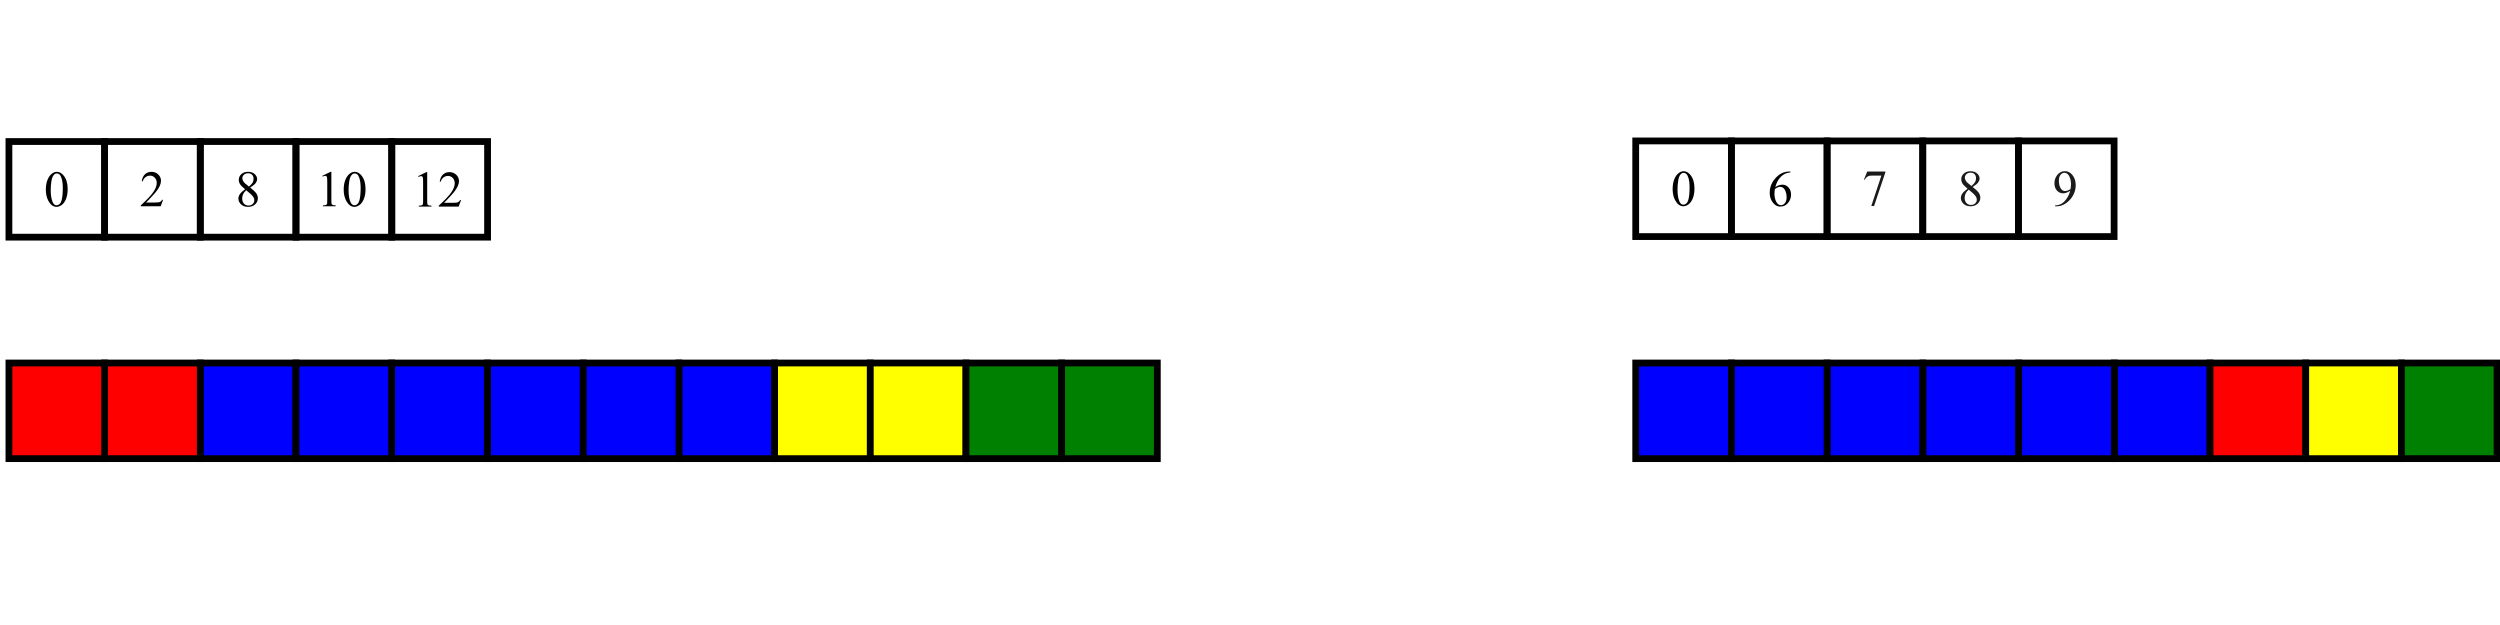
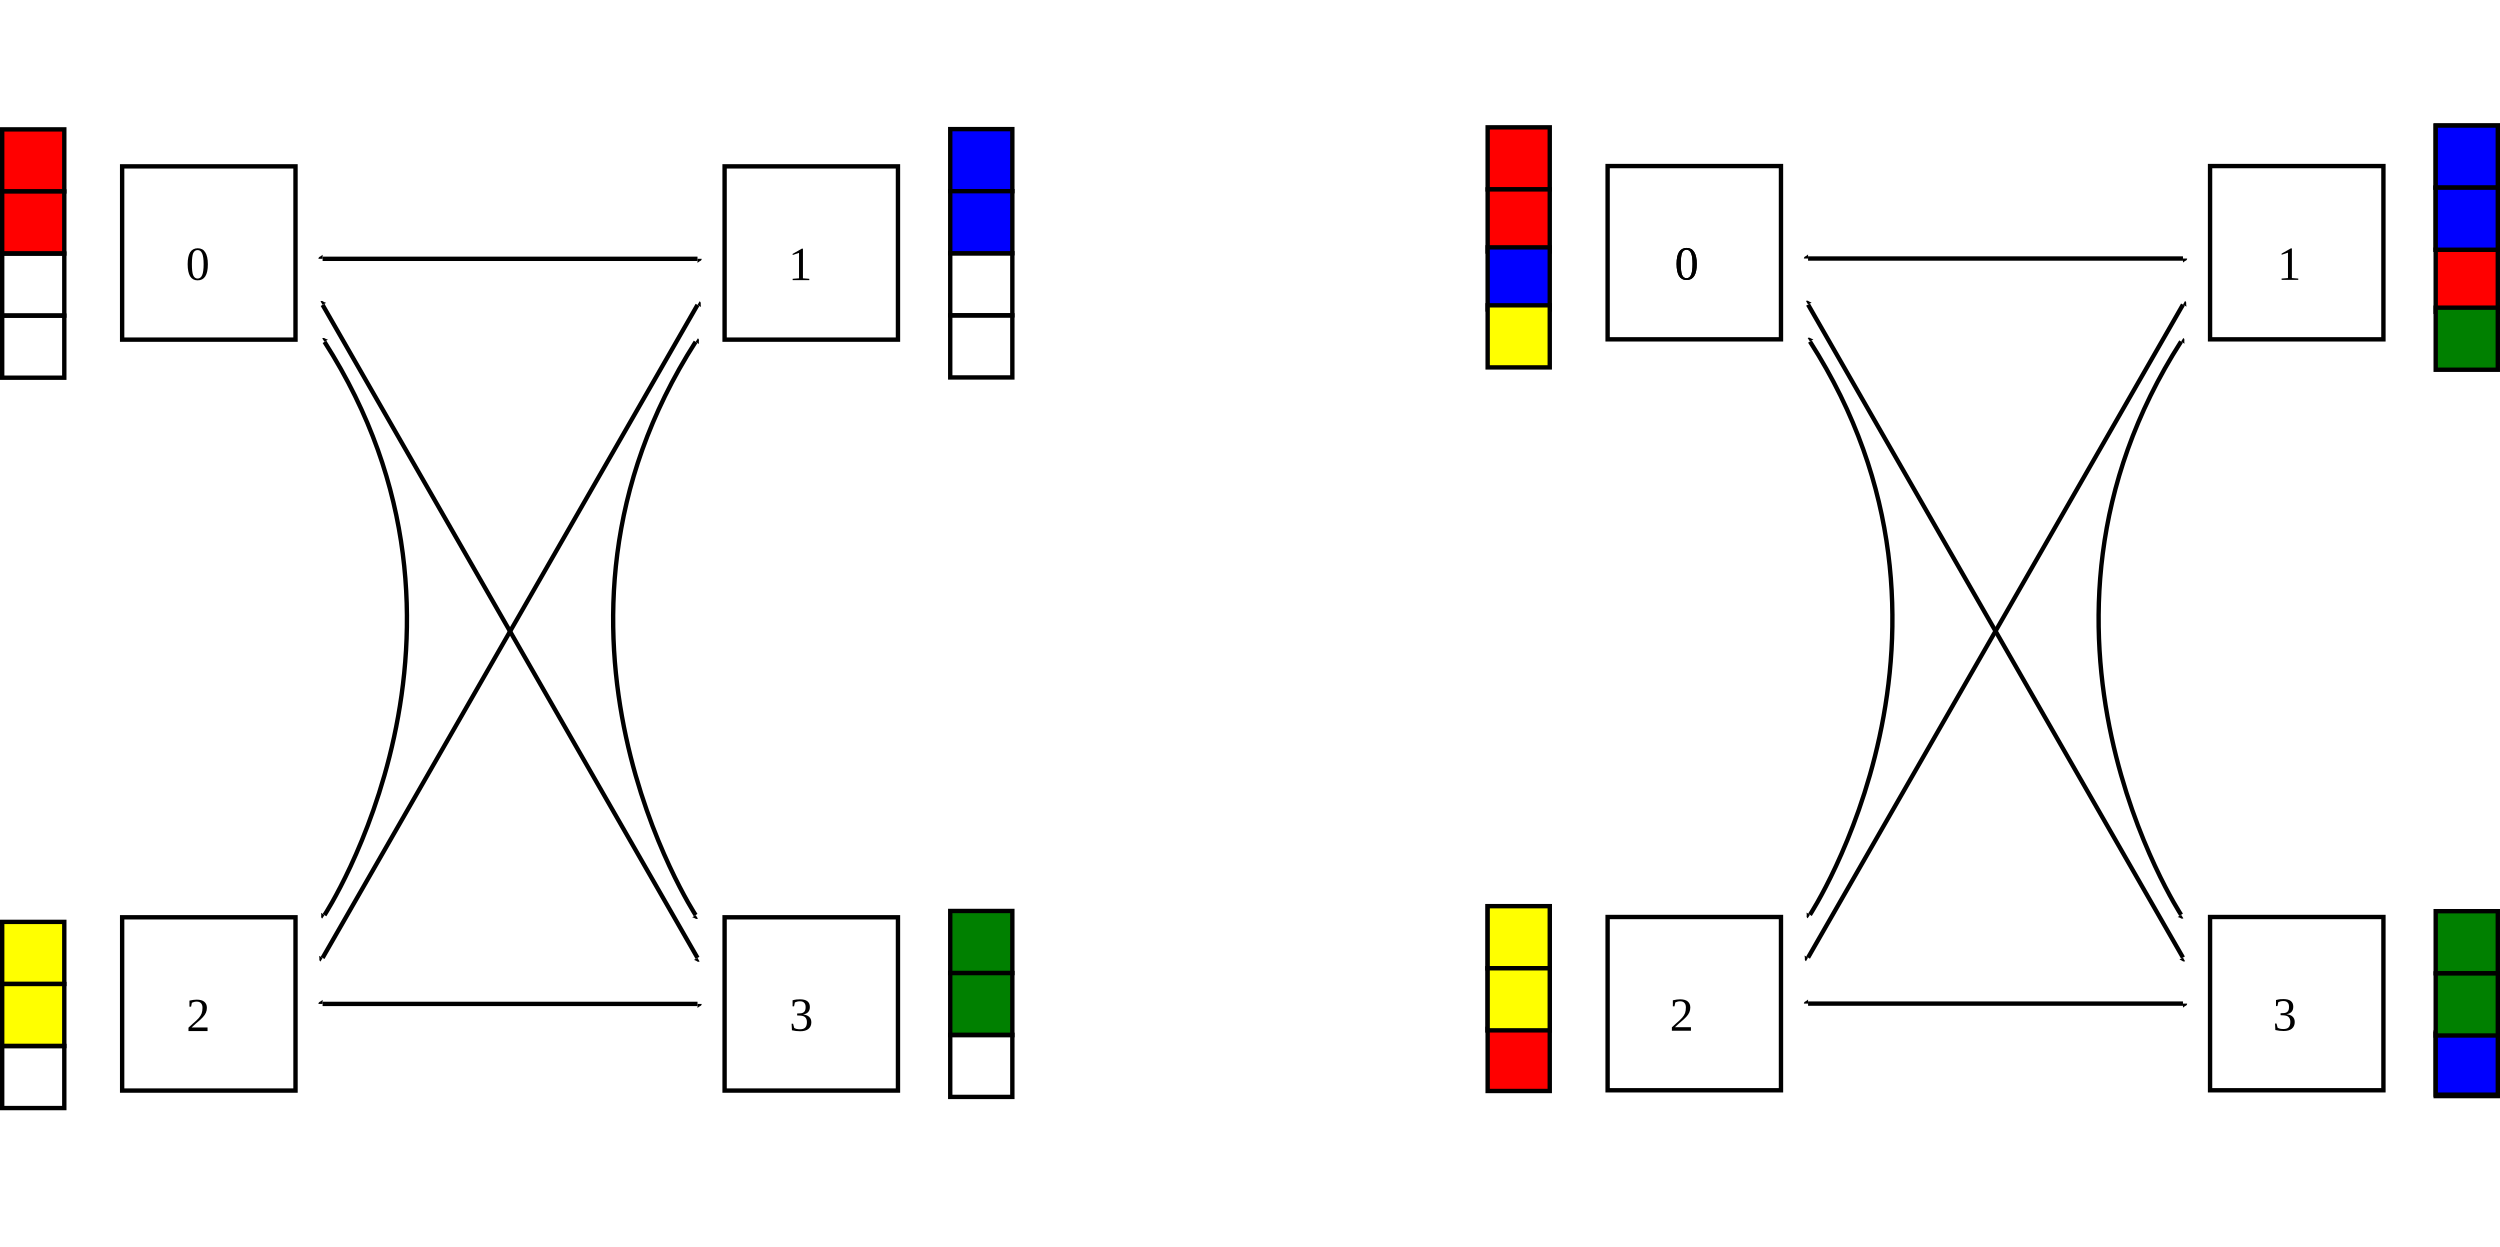
- <svg xmlns="http://www.w3.org/2000/svg" width="240mm" height="60mm" viewBox="0 0 240 60" version="1.1" id="svg8">
+ <svg xmlns="http://www.w3.org/2000/svg" width="239.786mm" height="119.539mm" viewBox="0 0 239.786 119.539" version="1.1" id="svg8">
  <defs id="defs2">
    <marker id="marker-arrow-1.5924" orient="auto-start-reverse" refY="0" refX="0" markerHeight="3" markerWidth="2">
      <g transform="scale(1.073399)" id="g1">
        <path d="M -1.554,2.072 C -1.425,1.295 0,0.13 0.389,0 0,-0.13 -1.425,-1.295 -1.554,-2.072" style="fill:none;stroke:#000000;stroke-linecap:round;stroke-linejoin:round;stroke-miterlimit:10;stroke-dasharray:none;stroke-opacity:1" id="path1" />

+ 
+ 
+ 
0" /&gt;
   </g>
    </marker>
    <marker id="marker-arrow-1.5924-3" orient="auto-start-reverse" refY="0" refX="0" markerHeight="3" markerWidth="2">
      <g transform="scale(1.073399)" id="g1-8">
        <path d="M -1.554,2.072 C -1.425,1.295 0,0.13 0.389,0 0,-0.13 -1.425,-1.295 -1.554,-2.072" style="fill:none;stroke:#000000;stroke-linecap:round;stroke-linejoin:round;stroke-miterlimit:10;stroke-dasharray:none;stroke-opacity:1" id="path1-0" />

+ 
+ 
+ 
0" /&gt;
   </g>
    </marker>
    <marker id="marker-arrow-1.5924-4" orient="auto-start-reverse" refY="0" refX="0" markerHeight="3" markerWidth="2">
      <g transform="scale(1.073399)" id="g1-1">
        <path d="M -1.554,2.072 C -1.425,1.295 0,0.13 0.389,0 0,-0.13 -1.425,-1.295 -1.554,-2.072" style="fill:none;stroke:#000000;stroke-linecap:round;stroke-linejoin:round;stroke-miterlimit:10;stroke-dasharray:none;stroke-opacity:1" id="path1-8" />

+ 
+ 
+ 
0" /&gt;
   </g>
    </marker>
    <marker id="marker-arrow-1.5924-2" orient="auto-start-reverse" refY="0" refX="0" markerHeight="3" markerWidth="2">
      <g transform="scale(1.073399)" id="g1-2">
        <path d="M -1.554,2.072 C -1.425,1.295 0,0.13 0.389,0 0,-0.13 -1.425,-1.295 -1.554,-2.072" style="fill:none;stroke:#000000;stroke-linecap:round;stroke-linejoin:round;stroke-miterlimit:10;stroke-dasharray:none;stroke-opacity:1" id="path1-7" />

+ 
+ 
+ 
0" /&gt;
   </g>
    </marker>
    <marker id="marker-arrow-1.5924-31" orient="auto-start-reverse" refY="0" refX="0" markerHeight="3" markerWidth="2">
      <g transform="scale(1.073399)" id="g1-0">
        <path d="M -1.554,2.072 C -1.425,1.295 0,0.13 0.389,0 0,-0.13 -1.425,-1.295 -1.554,-2.072" style="fill:none;stroke:#000000;stroke-linecap:round;stroke-linejoin:round;stroke-miterlimit:10;stroke-dasharray:none;stroke-opacity:1" id="path1-2" />

+ 
+ 
+ 
0" /&gt;
   </g>
    </marker>
    <marker id="marker-arrow-1.5924-8" orient="auto-start-reverse" refY="0" refX="0" markerHeight="3" markerWidth="2">
      <g transform="scale(1.073399)" id="g1-04">
        <path d="M -1.554,2.072 C -1.425,1.295 0,0.13 0.389,0 0,-0.13 -1.425,-1.295 -1.554,-2.072" style="fill:none;stroke:#000000;stroke-linecap:round;stroke-linejoin:round;stroke-miterlimit:10;stroke-dasharray:none;stroke-opacity:1" id="path1-05" />

+ 
+ 
+ 
0" /&gt;
   </g>
    </marker>
    <marker id="marker-arrow-1.5924-6" orient="auto-start-reverse" refY="0" refX="0" markerHeight="3" markerWidth="2">
      <g transform="scale(1.073399)" id="g1-5">
        <path d="M -1.554,2.072 C -1.425,1.295 0,0.13 0.389,0 0,-0.13 -1.425,-1.295 -1.554,-2.072" style="fill:none;stroke:#000000;stroke-linecap:round;stroke-linejoin:round;stroke-miterlimit:10;stroke-dasharray:none;stroke-opacity:1" id="path1-73" />

+ 
+ 
+ 
0" /&gt;
   </g>
    </marker>
    <marker id="marker-arrow-1.5924-60" orient="auto-start-reverse" refY="0" refX="0" markerHeight="3" markerWidth="2">
      <g transform="scale(1.073399)" id="g1-4">
        <path d="M -1.554,2.072 C -1.425,1.295 0,0.13 0.389,0 0,-0.13 -1.425,-1.295 -1.554,-2.072" style="fill:none;stroke:#000000;stroke-linecap:round;stroke-linejoin:round;stroke-miterlimit:10;stroke-dasharray:none;stroke-opacity:1" id="path1-23" />

+ 
+ 
+ 
0" /&gt;
   </g>
    </marker>
    <marker id="marker-arrow-1.5924-7" orient="auto-start-reverse" refY="0" refX="0" markerHeight="3" markerWidth="2">
      <g transform="scale(1.073399)" id="g1-00">
        <path d="M -1.554,2.072 C -1.425,1.295 0,0.13 0.389,0 0,-0.13 -1.425,-1.295 -1.554,-2.072" style="fill:none;stroke:#000000;stroke-linecap:round;stroke-linejoin:round;stroke-miterlimit:10;stroke-dasharray:none;stroke-opacity:1" id="path1-1" />

+ 
+ 
+ 
0" /&gt;
   </g>
    </marker>
    <marker id="marker-arrow-1.5924-0" orient="auto-start-reverse" refY="0" refX="0" markerHeight="3" markerWidth="2">
      <g transform="scale(1.073399)" id="g1-16">
        <path d="M -1.554,2.072 C -1.425,1.295 0,0.13 0.389,0 0,-0.13 -1.425,-1.295 -1.554,-2.072" style="fill:none;stroke:#000000;stroke-linecap:round;stroke-linejoin:round;stroke-miterlimit:10;stroke-dasharray:none;stroke-opacity:1" id="path1-4" />

+ 
+ 
+ 
0" /&gt;
   </g>
    </marker>
    <marker id="marker-arrow-1.5924-87" orient="auto-start-reverse" refY="0" refX="0" markerHeight="3" markerWidth="2">
      <g transform="scale(1.073399)" id="g1-80">
        <path d="M -1.554,2.072 C -1.425,1.295 0,0.13 0.389,0 0,-0.13 -1.425,-1.295 -1.554,-2.072" style="fill:none;stroke:#000000;stroke-linecap:round;stroke-linejoin:round;stroke-miterlimit:10;stroke-dasharray:none;stroke-opacity:1" id="path1-45" />

+ 
+ 
+ 
0" /&gt;
   </g>
    </marker>
    <marker id="marker-arrow-1.5924-08" orient="auto-start-reverse" refY="0" refX="0" markerHeight="3" markerWidth="2">
      <g transform="scale(1.073399)" id="g1-3">
        <path d="M -1.554,2.072 C -1.425,1.295 0,0.13 0.389,0 0,-0.13 -1.425,-1.295 -1.554,-2.072" style="fill:none;stroke:#000000;stroke-linecap:round;stroke-linejoin:round;stroke-miterlimit:10;stroke-dasharray:none;stroke-opacity:1" id="path1-70" />

+ 
+ 
+ 
0" /&gt;
   </g>
    </marker>
    <marker id="marker-arrow-1.5924-77" orient="auto-start-reverse" refY="0" refX="0" markerHeight="3" markerWidth="2">
      <g transform="scale(1.073399)" id="g1-51">
        <path d="M -1.554,2.072 C -1.425,1.295 0,0.13 0.389,0 0,-0.13 -1.425,-1.295 -1.554,-2.072" style="fill:none;stroke:#000000;stroke-linecap:round;stroke-linejoin:round;stroke-miterlimit:10;stroke-dasharray:none;stroke-opacity:1" id="path1-26" />

+ 
+ 
+ 
0" /&gt;
   </g>
    </marker>
    <marker id="marker2" orient="auto-start-reverse" refY="0" refX="0" markerHeight="3" markerWidth="2">
      <g transform="scale(1.073399)" id="g2">
        <path d="M -1.554,2.072 C -1.425,1.295 0,0.13 0.389,0 0,-0.13 -1.425,-1.295 -1.554,-2.072" style="fill:none;stroke:#000000;stroke-linecap:round;stroke-linejoin:round;stroke-miterlimit:10;stroke-dasharray:none;stroke-opacity:1" id="path2" />

+ 
+ 
+ 
0" /&gt;
   </g>
    </marker>
    <marker id="marker3" orient="auto-start-reverse" refY="0" refX="0" markerHeight="3" markerWidth="2">
      <g transform="scale(1.073399)" id="g3">
        <path d="M -1.554,2.072 C -1.425,1.295 0,0.13 0.389,0 0,-0.13 -1.425,-1.295 -1.554,-2.072" style="fill:none;stroke:#000000;stroke-linecap:round;stroke-linejoin:round;stroke-miterlimit:10;stroke-dasharray:none;stroke-opacity:1" id="path3-6" />

+ 
+ 
+ 
0" /&gt;
   </g>
    </marker>
    <marker id="marker-arrow-1.5924-24" orient="auto-start-reverse" refY="0" refX="0" markerHeight="3" markerWidth="2">
      <g transform="scale(1.073399)" id="g1-83">
        <path d="M -1.554,2.072 C -1.425,1.295 0,0.13 0.389,0 0,-0.13 -1.425,-1.295 -1.554,-2.072" style="fill:none;stroke:#000000;stroke-linecap:round;stroke-linejoin:round;stroke-miterlimit:10;stroke-dasharray:none;stroke-opacity:1" id="path1-5" />

+ 
+ 
+ 
0" /&gt;
   </g>
    </marker>
    <marker id="marker-arrow-1.5924-5" orient="auto-start-reverse" refY="0" refX="0" markerHeight="3" markerWidth="2">
      <g transform="scale(1.073399)" id="g1-11">
        <path d="M -1.554,2.072 C -1.425,1.295 0,0.13 0.389,0 0,-0.13 -1.425,-1.295 -1.554,-2.072" style="fill:none;stroke:#000000;stroke-linecap:round;stroke-linejoin:round;stroke-miterlimit:10;stroke-dasharray:none;stroke-opacity:1" id="path1-6" />

+ 
+ 
+ 
+ 0" /&gt;
+    </g>
+     </marker>
+     <marker id="marker-arrow-1.5924-7-9" markerWidth="2" orient="auto-start-reverse">
+       <g transform="scale(1.0734)" id="g924-1">
+         <path d="M -1.554,2.072 C -1.425,1.295 0,0.13 0.389,0 0,-0.13 -1.425,-1.295 -1.554,-2.072" fill="none" stroke="#000000" stroke-linecap="round" stroke-linejoin="round" stroke-miterlimit="10" id="path922-3" />
+ 
+ 
+ 
+ 
+ 0" /&gt;
+    </g>
+     </marker>
+     <marker id="marker1" markerWidth="2" orient="auto-start-reverse">
+       <g transform="scale(1.0734)" id="g1-02">
+         <path d="M -1.554,2.072 C -1.425,1.295 0,0.13 0.389,0 0,-0.13 -1.425,-1.295 -1.554,-2.072" fill="none" stroke="#000000" stroke-linecap="round" stroke-linejoin="round" stroke-miterlimit="10" id="path1-3" />
+ 
+ 
+ 
+ 
+ 0" /&gt;
+    </g>
+     </marker>
+     <marker id="marker2-9" markerWidth="2" orient="auto-start-reverse">
+       <g transform="scale(1.0734)" id="g2-9">
+         <path d="M -1.554,2.072 C -1.425,1.295 0,0.13 0.389,0 0,-0.13 -1.425,-1.295 -1.554,-2.072" fill="none" stroke="#000000" stroke-linecap="round" stroke-linejoin="round" stroke-miterlimit="10" id="path2-7" />
+ 
+ 
+ 
+ 
+ 0" /&gt;
+    </g>
+     </marker>
+     <marker id="marker3-0" markerWidth="2" orient="auto-start-reverse">
+       <g transform="scale(1.0734)" id="g3-3">
+         <path d="M -1.554,2.072 C -1.425,1.295 0,0.13 0.389,0 0,-0.13 -1.425,-1.295 -1.554,-2.072" fill="none" stroke="#000000" stroke-linecap="round" stroke-linejoin="round" stroke-miterlimit="10" id="path3" />
+ 
+ 
+ 
+ 
+ 0" /&gt;
+    </g>
+     </marker>
+     <marker id="marker4" markerWidth="2" orient="auto-start-reverse">
+       <g transform="scale(1.0734)" id="g4">
+         <path d="M -1.554,2.072 C -1.425,1.295 0,0.13 0.389,0 0,-0.13 -1.425,-1.295 -1.554,-2.072" fill="none" stroke="#000000" stroke-linecap="round" stroke-linejoin="round" stroke-miterlimit="10" id="path4" />
+ 
+ 
+ 
+ 
+ 0" /&gt;
+    </g>
+     </marker>
+     <marker id="marker5" markerWidth="2" orient="auto-start-reverse">
+       <g transform="scale(1.0734)" id="g5">
+         <path d="M -1.554,2.072 C -1.425,1.295 0,0.13 0.389,0 0,-0.13 -1.425,-1.295 -1.554,-2.072" fill="none" stroke="#000000" stroke-linecap="round" stroke-linejoin="round" stroke-miterlimit="10" id="path5" />
+ 
+ 
+ 
+ 
+ 0" /&gt;
+    </g>
+     </marker>
+     <marker id="marker6" markerWidth="2" orient="auto-start-reverse">
+       <g transform="scale(1.0734)" id="g6">
+         <path d="M -1.554,2.072 C -1.425,1.295 0,0.13 0.389,0 0,-0.13 -1.425,-1.295 -1.554,-2.072" fill="none" stroke="#000000" stroke-linecap="round" stroke-linejoin="round" stroke-miterlimit="10" id="path6" />
+ 
+ 
+ 
+ 
+ 0" /&gt;
+    </g>
+     </marker>
+     <marker id="marker7" markerWidth="2" orient="auto-start-reverse">
+       <g transform="scale(1.0734)" id="g7">
+         <path d="M -1.554,2.072 C -1.425,1.295 0,0.13 0.389,0 0,-0.13 -1.425,-1.295 -1.554,-2.072" fill="none" stroke="#000000" stroke-linecap="round" stroke-linejoin="round" stroke-miterlimit="10" id="path7" />
+ 
+ 
+ 
+ 
+ 0" /&gt;
+    </g>
+     </marker>
+     <marker id="marker8" markerWidth="2" orient="auto-start-reverse">
+       <g transform="scale(1.0734)" id="g8">
+         <path d="M -1.554,2.072 C -1.425,1.295 0,0.13 0.389,0 0,-0.13 -1.425,-1.295 -1.554,-2.072" fill="none" stroke="#000000" stroke-linecap="round" stroke-linejoin="round" stroke-miterlimit="10" id="path8" />
+ 
+ 
+ 
+ 
+ 0" /&gt;
+    </g>
+     </marker>
+     <marker id="marker9" markerWidth="2" orient="auto-start-reverse">
+       <g transform="scale(1.0734)" id="g9">
+         <path d="M -1.554,2.072 C -1.425,1.295 0,0.13 0.389,0 0,-0.13 -1.425,-1.295 -1.554,-2.072" fill="none" stroke="#000000" stroke-linecap="round" stroke-linejoin="round" stroke-miterlimit="10" id="path9" />
+ 
+ 
+ 
+ 
+ 0" /&gt;
+    </g>
+     </marker>
+     <marker id="marker10" markerWidth="2" orient="auto-start-reverse">
+       <g transform="scale(1.0734)" id="g10">
+         <path d="M -1.554,2.072 C -1.425,1.295 0,0.13 0.389,0 0,-0.13 -1.425,-1.295 -1.554,-2.072" fill="none" stroke="#000000" stroke-linecap="round" stroke-linejoin="round" stroke-miterlimit="10" id="path10" />
+ 
+ 
+ 
+ 
+ 0" /&gt;
+    </g>
+     </marker>
+     <marker id="marker11" markerWidth="2" orient="auto-start-reverse">
+       <g transform="scale(1.0734)" id="g11">
+         <path d="M -1.554,2.072 C -1.425,1.295 0,0.13 0.389,0 0,-0.13 -1.425,-1.295 -1.554,-2.072" fill="none" stroke="#000000" stroke-linecap="round" stroke-linejoin="round" stroke-miterlimit="10" id="path11" />
+ 
+ 
+ 
+ 
+ 0" /&gt;
+    </g>
+     </marker>
+     <marker id="marker-arrow-1.5924-9" markerWidth="2" orient="auto-start-reverse">
+       <g transform="scale(1.0734)" id="g924">
+         <path d="M -1.554,2.072 C -1.425,1.295 0,0.13 0.389,0 0,-0.13 -1.425,-1.295 -1.554,-2.072" fill="none" stroke="#000000" stroke-linecap="round" stroke-linejoin="round" stroke-miterlimit="10" id="path922" />
+ 
+ 
+ 
+ 
+ 0" /&gt;
+    </g>
+     </marker>
+     <marker id="marker12" markerWidth="2" orient="auto-start-reverse">
+       <g transform="scale(1.0734)" id="g12">
+         <path d="M -1.554,2.072 C -1.425,1.295 0,0.13 0.389,0 0,-0.13 -1.425,-1.295 -1.554,-2.072" fill="none" stroke="#000000" stroke-linecap="round" stroke-linejoin="round" stroke-miterlimit="10" id="path12" />
+ 
+ 
+ 
+ 
+ 0" /&gt;
+    </g>
+     </marker>
+     <marker id="marker13" markerWidth="2" orient="auto-start-reverse">
+       <g transform="scale(1.0734)" id="g13">
+         <path d="M -1.554,2.072 C -1.425,1.295 0,0.13 0.389,0 0,-0.13 -1.425,-1.295 -1.554,-2.072" fill="none" stroke="#000000" stroke-linecap="round" stroke-linejoin="round" stroke-miterlimit="10" id="path13" />
+ 
+ 
+ 
+ 
+ 0" /&gt;
+    </g>
+     </marker>
+     <marker id="marker14" markerWidth="2" orient="auto-start-reverse">
+       <g transform="scale(1.0734)" id="g14">
+         <path d="M -1.554,2.072 C -1.425,1.295 0,0.13 0.389,0 0,-0.13 -1.425,-1.295 -1.554,-2.072" fill="none" stroke="#000000" stroke-linecap="round" stroke-linejoin="round" stroke-miterlimit="10" id="path14" />
+ 
+ 
+ 
+ 
+ 0" /&gt;
+    </g>
+     </marker>
+     <marker id="marker15" markerWidth="2" orient="auto-start-reverse">
+       <g transform="scale(1.0734)" id="g15">
+         <path d="M -1.554,2.072 C -1.425,1.295 0,0.13 0.389,0 0,-0.13 -1.425,-1.295 -1.554,-2.072" fill="none" stroke="#000000" stroke-linecap="round" stroke-linejoin="round" stroke-miterlimit="10" id="path15" />
+ 
+ 
+ 
+ 
+ 0" /&gt;
+    </g>
+     </marker>
+     <marker id="marker16" markerWidth="2" orient="auto-start-reverse">
+       <g transform="scale(1.0734)" id="g16">
+         <path d="M -1.554,2.072 C -1.425,1.295 0,0.13 0.389,0 0,-0.13 -1.425,-1.295 -1.554,-2.072" fill="none" stroke="#000000" stroke-linecap="round" stroke-linejoin="round" stroke-miterlimit="10" id="path16" />
+ 
+ 
+ 
+ 
+ 0" /&gt;
+    </g>
+     </marker>
+     <marker id="marker17" markerWidth="2" orient="auto-start-reverse">
+       <g transform="scale(1.0734)" id="g17">
+         <path d="M -1.554,2.072 C -1.425,1.295 0,0.13 0.389,0 0,-0.13 -1.425,-1.295 -1.554,-2.072" fill="none" stroke="#000000" stroke-linecap="round" stroke-linejoin="round" stroke-miterlimit="10" id="path17" />
+ 
+ 
+ 
+ 
+ 0" /&gt;
+    </g>
+     </marker>
+     <marker id="marker18" markerWidth="2" orient="auto-start-reverse">
+       <g transform="scale(1.0734)" id="g18">
+         <path d="M -1.554,2.072 C -1.425,1.295 0,0.13 0.389,0 0,-0.13 -1.425,-1.295 -1.554,-2.072" fill="none" stroke="#000000" stroke-linecap="round" stroke-linejoin="round" stroke-miterlimit="10" id="path18" />
+ 
+ 
+ 
+ 
+ 0" /&gt;
+    </g>
+     </marker>
+     <marker id="marker19" markerWidth="2" orient="auto-start-reverse">
+       <g transform="scale(1.0734)" id="g19">
+         <path d="M -1.554,2.072 C -1.425,1.295 0,0.13 0.389,0 0,-0.13 -1.425,-1.295 -1.554,-2.072" fill="none" stroke="#000000" stroke-linecap="round" stroke-linejoin="round" stroke-miterlimit="10" id="path19" />
+ 
+ 
+ 
+ 
+ 0" /&gt;
+    </g>
+     </marker>
+     <marker id="marker20" markerWidth="2" orient="auto-start-reverse">
+       <g transform="scale(1.0734)" id="g20">
+         <path d="M -1.554,2.072 C -1.425,1.295 0,0.13 0.389,0 0,-0.13 -1.425,-1.295 -1.554,-2.072" fill="none" stroke="#000000" stroke-linecap="round" stroke-linejoin="round" stroke-miterlimit="10" id="path20" />
+ 
+ 
+ 
+ 
+ 0" /&gt;
+    </g>
+     </marker>
+     <marker id="marker21" markerWidth="2" orient="auto-start-reverse">
+       <g transform="scale(1.0734)" id="g21">
+         <path d="M -1.554,2.072 C -1.425,1.295 0,0.13 0.389,0 0,-0.13 -1.425,-1.295 -1.554,-2.072" fill="none" stroke="#000000" stroke-linecap="round" stroke-linejoin="round" stroke-miterlimit="10" id="path21" />
+ 
+ 
+ 
+ 
+ 0" /&gt;
+    </g>
+     </marker>
+     <marker id="marker22" markerWidth="2" orient="auto-start-reverse">
+       <g transform="scale(1.0734)" id="g22">
+         <path d="M -1.554,2.072 C -1.425,1.295 0,0.13 0.389,0 0,-0.13 -1.425,-1.295 -1.554,-2.072" fill="none" stroke="#000000" stroke-linecap="round" stroke-linejoin="round" stroke-miterlimit="10" id="path22" />
+ 
+ 
+ 
+ 
0" /&gt;
   </g>
    </marker>
  </defs>
-   <g id="layer1" transform="translate(0,-177)">
-     <path d="m 23.528,195.17 q -0.385,-0.316 -0.497,-0.507 -0.11,-0.191 -0.11,-0.397 0,-0.316 0.244,-0.543 0.244,-0.229 0.648,-0.229 0.392,0 0.631,0.213 0.239,0.213 0.239,0.485 0,0.182 -0.129,0.37 -0.129,0.189 -0.538,0.445 0.421,0.325 0.557,0.511 0.182,0.244 0.182,0.514 0,0.342 -0.261,0.586 -0.261,0.241 -0.684,0.241 -0.461,0 -0.719,-0.289 -0.206,-0.232 -0.206,-0.507 0,-0.215 0.143,-0.425 0.146,-0.213 0.5,-0.468 z m 0.375,-0.256 q 0.287,-0.258 0.363,-0.406 0.076,-0.151 0.076,-0.339 0,-0.251 -0.141,-0.392 -0.141,-0.143 -0.385,-0.143 -0.244,0 -0.397,0.141 -0.153,0.141 -0.153,0.33 0,0.124 0.062,0.249 0.065,0.124 0.182,0.237 z m -0.263,0.347 q -0.198,0.167 -0.294,0.366 -0.096,0.196 -0.096,0.425 0,0.308 0.167,0.495 0.17,0.184 0.43,0.184 0.258,0 0.414,-0.146 0.155,-0.146 0.155,-0.354 0,-0.172 -0.091,-0.308 -0.17,-0.253 -0.686,-0.662 z" id="text10" style="font-size:3.175px;font-family:'Times New Roman';-inkscape-font-specification:'Times New Roman, ';stroke-width:0.65;marker-start:none;marker-end:none" aria-label="8&#10;" />
-     <rect x="19.227" y="211.848" width="9.185" height="9.181" fill="#0000ff" stroke="#000000" stroke-width="0.42" id="rect953-7-4" style="fill:#0000ff;fill-opacity:1;stroke:#000000;stroke-width:0.65;stroke-dasharray:none;stroke-opacity:1;marker-start:none;marker-end:none" />
-     <rect x="37.597" y="211.848" width="9.185" height="9.181" fill="#0000ff" stroke="#000000" stroke-width="0.42" id="rect953-7-4-3" style="fill:#0000ff;fill-opacity:1;stroke:#000000;stroke-width:0.65;stroke-dasharray:none;stroke-opacity:1;marker-start:none;marker-end:none" />
-     <rect x="28.412" y="211.848" width="9.185" height="9.181" fill="#0000ff" stroke="#000000" stroke-width="0.42" id="rect953-7-4-9" style="fill:#0000ff;fill-opacity:1;stroke:#000000;stroke-width:0.65;stroke-dasharray:none;stroke-opacity:1;marker-start:none;marker-end:none" />
-     <rect x="46.807" y="211.848" width="9.185" height="9.181" fill="#0000ff" stroke="#000000" stroke-width="0.42" id="rect953-7-4-1" style="fill:#0000ff;fill-opacity:1;stroke:#000000;stroke-width:0.65;stroke-dasharray:none;stroke-opacity:1;marker-start:none;marker-end:none" />
-     <rect x="65.178" y="211.848" width="9.185" height="9.181" fill="#0000ff" stroke="#000000" stroke-width="0.42" id="rect953-7-4-3-5" style="fill:#0000ff;fill-opacity:1;stroke:#000000;stroke-width:0.65;stroke-dasharray:none;stroke-opacity:1;marker-start:none;marker-end:none" />
-     <rect x="55.993" y="211.848" width="9.185" height="9.181" fill="#0000ff" stroke="#000000" stroke-width="0.42" id="rect953-7-4-9-5" style="fill:#0000ff;fill-opacity:1;stroke:#000000;stroke-width:0.65;stroke-dasharray:none;stroke-opacity:1;marker-start:none;marker-end:none" />
-     <rect x="10.042" y="190.587" width="9.185" height="9.181" fill="#0000ff" stroke="#000000" stroke-width="0.42" id="rect953-7-4-99" style="fill:none;fill-opacity:1;stroke:#000000;stroke-width:0.65;stroke-dasharray:none;stroke-opacity:1;marker-start:none;marker-end:none" />
-     <rect x="0.857" y="190.587" width="9.185" height="9.181" fill="#0000ff" stroke="#000000" stroke-width="0.42" id="rect953-7-4-99-5" style="fill:none;fill-opacity:1;stroke:#000000;stroke-width:0.65;stroke-dasharray:none;stroke-opacity:1;marker-start:none;marker-end:none" />
-     <rect x="10.042" y="211.848" width="9.185" height="9.181" fill="#0000ff" stroke="#000000" stroke-width="0.42" id="rect953-7-4-99-9" style="fill:#ff0000;fill-opacity:1;stroke:#000000;stroke-width:0.65;stroke-dasharray:none;stroke-opacity:1;marker-start:none;marker-end:none" />
-     <rect x="0.857" y="211.848" width="9.185" height="9.181" fill="#0000ff" stroke="#000000" stroke-width="0.42" id="rect953-7-4-99-9-2" style="fill:#ff0000;fill-opacity:1;stroke:#000000;stroke-width:0.65;stroke-dasharray:none;stroke-opacity:1;marker-start:none;marker-end:none" />
-     <rect x="74.363" y="211.848" width="9.185" height="9.181" fill="#0000ff" stroke="#000000" stroke-width="0.42" id="rect953-7-4-99-9-9" style="fill:#ffff00;fill-opacity:1;stroke:#000000;stroke-width:0.65;stroke-dasharray:none;stroke-opacity:1;marker-start:none;marker-end:none" />
-     <rect x="83.548" y="211.848" width="9.185" height="9.181" fill="#0000ff" stroke="#000000" stroke-width="0.42" id="rect953-7-4-99-9-9-5" style="fill:#ffff00;fill-opacity:1;stroke:#000000;stroke-width:0.65;stroke-dasharray:none;stroke-opacity:1;marker-start:none;marker-end:none" />
-     <rect x="92.733" y="211.848" width="9.185" height="9.181" fill="#0000ff" stroke="#000000" stroke-width="0.42" id="rect953-7-4-99-9-9-5-6" style="fill:#008000;fill-opacity:1;stroke:#000000;stroke-width:0.65;stroke-dasharray:none;stroke-opacity:1;marker-start:none;marker-end:none" />
-     <rect x="101.918" y="211.848" width="9.185" height="9.181" fill="#0000ff" stroke="#000000" stroke-width="0.42" id="rect953-7-4-99-9-9-5-6-8" style="fill:#008000;fill-opacity:1;stroke:#000000;stroke-width:0.65;stroke-dasharray:none;stroke-opacity:1;marker-start:none;marker-end:none" />
-     <rect x="28.412" y="190.587" width="9.185" height="9.181" fill="#0000ff" stroke="#000000" stroke-width="0.42" id="rect953-7-4-3-1" style="fill:none;fill-opacity:1;stroke:#000000;stroke-width:0.65;stroke-dasharray:none;stroke-opacity:1;marker-start:none;marker-end:none" />
-     <rect x="37.622" y="190.587" width="9.185" height="9.181" fill="#0000ff" stroke="#000000" stroke-width="0.42" id="rect953-7-4-3-1-8" style="fill:none;fill-opacity:1;stroke:#000000;stroke-width:0.65;stroke-dasharray:none;stroke-opacity:1;marker-start:none;marker-end:none" />
-     <rect x="19.227" y="190.587" width="9.185" height="9.181" fill="#0000ff" stroke="#000000" stroke-width="0.42" id="rect953-7-4-9-7" style="fill:none;fill-opacity:1;stroke:#000000;stroke-width:0.65;stroke-dasharray:none;stroke-opacity:1;marker-start:none;marker-end:none" />
-     <path d="m 15.654,196.179 -0.227,0.624 h -1.912 v -0.088 q 0.844,-0.77 1.188,-1.257 0.344,-0.488 0.344,-0.892 0,-0.308 -0.189,-0.507 -0.189,-0.198 -0.452,-0.198 -0.239,0 -0.43,0.141 -0.189,0.139 -0.28,0.409 h -0.088 q 0.06,-0.442 0.306,-0.679 0.249,-0.237 0.619,-0.237 0.394,0 0.657,0.253 0.265,0.253 0.265,0.598 0,0.246 -0.115,0.492 -0.177,0.387 -0.574,0.82 -0.595,0.65 -0.743,0.784 h 0.846 q 0.258,0 0.361,-0.019 0.105,-0.019 0.189,-0.076 0.084,-0.06 0.146,-0.167 z" id="text1" style="font-size:3.175px;font-family:'Times New Roman';-inkscape-font-specification:'Times New Roman, ';stroke-width:0.65;marker-start:none;marker-end:none" aria-label="2" />
-     <rect x="157.029" y="211.848" width="9.185" height="9.181" fill="#0000ff" stroke="#000000" stroke-width="0.42" id="rect953-7-4-5" style="fill:#0000ff;fill-opacity:1;stroke:#000000;stroke-width:0.65;stroke-dasharray:none;stroke-opacity:1;marker-start:none;marker-end:none" />
-     <rect x="175.399" y="211.848" width="9.185" height="9.181" fill="#0000ff" stroke="#000000" stroke-width="0.42" id="rect953-7-4-3-4" style="fill:#0000ff;fill-opacity:1;stroke:#000000;stroke-width:0.65;stroke-dasharray:none;stroke-opacity:1;marker-start:none;marker-end:none" />
-     <rect x="166.214" y="211.848" width="9.185" height="9.181" fill="#0000ff" stroke="#000000" stroke-width="0.42" id="rect953-7-4-9-1" style="fill:#0000ff;fill-opacity:1;stroke:#000000;stroke-width:0.65;stroke-dasharray:none;stroke-opacity:1;marker-start:none;marker-end:none" />
-     <rect x="184.609" y="211.848" width="9.185" height="9.181" fill="#0000ff" stroke="#000000" stroke-width="0.42" id="rect953-7-4-1-7" style="fill:#0000ff;fill-opacity:1;stroke:#000000;stroke-width:0.65;stroke-dasharray:none;stroke-opacity:1;marker-start:none;marker-end:none" />
-     <rect x="202.98" y="211.848" width="9.185" height="9.181" fill="#0000ff" stroke="#000000" stroke-width="0.42" id="rect953-7-4-3-5-1" style="fill:#0000ff;fill-opacity:1;stroke:#000000;stroke-width:0.65;stroke-dasharray:none;stroke-opacity:1;marker-start:none;marker-end:none" />
-     <rect x="193.794" y="211.848" width="9.185" height="9.181" fill="#0000ff" stroke="#000000" stroke-width="0.42" id="rect953-7-4-9-5-3" style="fill:#0000ff;fill-opacity:1;stroke:#000000;stroke-width:0.65;stroke-dasharray:none;stroke-opacity:1;marker-start:none;marker-end:none" />
-     <rect x="157.029" y="190.53" width="9.185" height="9.181" fill="#0000ff" stroke="#000000" stroke-width="0.42" id="rect953-7-4-99-4" style="fill:none;fill-opacity:1;stroke:#000000;stroke-width:0.65;stroke-dasharray:none;stroke-opacity:1;marker-start:none;marker-end:none" />
-     <rect x="212.165" y="211.848" width="9.185" height="9.181" fill="#0000ff" stroke="#000000" stroke-width="0.42" id="rect953-7-4-99-9-9-1" style="fill:#ff0000;fill-opacity:1;stroke:#000000;stroke-width:0.65;stroke-dasharray:none;stroke-opacity:1;marker-start:none;marker-end:none" />
-     <rect x="221.35" y="211.848" width="9.185" height="9.181" fill="#0000ff" stroke="#000000" stroke-width="0.42" id="rect953-7-4-99-9-9-5-5" style="fill:#ffff00;fill-opacity:1;stroke:#000000;stroke-width:0.65;stroke-dasharray:none;stroke-opacity:1;marker-start:none;marker-end:none" />
-     <rect x="230.535" y="211.848" width="9.185" height="9.181" fill="#0000ff" stroke="#000000" stroke-width="0.42" id="rect953-7-4-99-9-9-5-6-0" style="fill:#008000;fill-opacity:1;stroke:#000000;stroke-width:0.65;stroke-dasharray:none;stroke-opacity:1;marker-start:none;marker-end:none" />
-     <rect x="166.214" y="190.53" width="9.185" height="9.181" fill="#0000ff" stroke="#000000" stroke-width="0.42" id="rect953-7-4-3-1-5" style="fill:none;fill-opacity:1;stroke:#000000;stroke-width:0.65;stroke-dasharray:none;stroke-opacity:1;marker-start:none;marker-end:none" />
-     <rect x="175.399" y="190.53" width="9.185" height="9.181" fill="#0000ff" stroke="#000000" stroke-width="0.42" id="rect953-7-4-3-1-5-9" style="fill:none;fill-opacity:1;stroke:#000000;stroke-width:0.65;stroke-dasharray:none;stroke-opacity:1;marker-start:none;marker-end:none" />
-     <rect x="184.584" y="190.53" width="9.185" height="9.181" fill="#0000ff" stroke="#000000" stroke-width="0.42" id="rect953-7-4-3-1-5-9-3" style="fill:none;fill-opacity:1;stroke:#000000;stroke-width:0.65;stroke-dasharray:none;stroke-opacity:1;marker-start:none;marker-end:none" />
-     <rect x="193.769" y="190.53" width="9.185" height="9.181" fill="#0000ff" stroke="#000000" stroke-width="0.42" id="rect953-7-4-3-1-5-9-3-8" style="fill:none;fill-opacity:1;stroke:#000000;stroke-width:0.65;stroke-dasharray:none;stroke-opacity:1;marker-start:none;marker-end:none" />
-     <path d="m 160.573,195.144 q 0,-0.555 0.167,-0.954 0.167,-0.402 0.445,-0.598 0.215,-0.155 0.445,-0.155 0.373,0 0.669,0.38 0.37,0.471 0.37,1.276 0,0.564 -0.163,0.958 -0.163,0.394 -0.416,0.574 -0.251,0.177 -0.485,0.177 -0.464,0 -0.772,-0.547 -0.261,-0.461 -0.261,-1.111 z m 0.468,0.06 q 0,0.669 0.165,1.092 0.136,0.356 0.406,0.356 0.129,0 0.268,-0.115 0.139,-0.117 0.21,-0.39 0.11,-0.411 0.11,-1.159 0,-0.555 -0.115,-0.925 -0.086,-0.275 -0.222,-0.39 -0.098,-0.079 -0.237,-0.079 -0.163,0 -0.289,0.146 -0.172,0.198 -0.234,0.624 -0.062,0.425 -0.062,0.839 z" id="text1-1" style="font-size:3.175px;font-family:'Times New Roman';-inkscape-font-specification:'Times New Roman, ';stroke-width:0.65;marker-start:none;marker-end:none" aria-label="0" />
-     <path d="m 171.876,193.466 v 0.088 q -0.316,0.031 -0.516,0.127 -0.198,0.093 -0.394,0.287 -0.194,0.194 -0.323,0.433 -0.127,0.237 -0.213,0.564 0.344,-0.237 0.691,-0.237 0.332,0 0.576,0.268 0.244,0.268 0.244,0.688 0,0.406 -0.246,0.741 -0.296,0.406 -0.784,0.406 -0.332,0 -0.564,-0.22 -0.454,-0.428 -0.454,-1.109 0,-0.435 0.174,-0.827 0.174,-0.392 0.497,-0.696 0.325,-0.304 0.621,-0.409 0.296,-0.105 0.552,-0.105 z m -1.487,1.673 q -0.043,0.323 -0.043,0.521 0,0.229 0.084,0.5 0.086,0.268 0.253,0.425 0.122,0.112 0.296,0.112 0.208,0 0.37,-0.196 0.165,-0.196 0.165,-0.559 0,-0.409 -0.163,-0.707 -0.163,-0.299 -0.461,-0.299 -0.091,0 -0.196,0.038 -0.103,0.038 -0.306,0.165 z" id="text3-5" style="font-size:3.175px;font-family:'Times New Roman';-inkscape-font-specification:'Times New Roman, ';stroke-width:0.65;marker-start:none;marker-end:none" aria-label="6" />
-     <path d="m 4.401,195.201 q 0,-0.555 0.167,-0.954 0.167,-0.402 0.445,-0.598 0.215,-0.155 0.445,-0.155 0.373,0 0.669,0.38 0.37,0.471 0.37,1.276 0,0.564 -0.163,0.958 -0.163,0.394 -0.416,0.574 -0.251,0.177 -0.485,0.177 -0.464,0 -0.772,-0.547 -0.261,-0.461 -0.261,-1.111 z m 0.468,0.06 q 0,0.669 0.165,1.092 0.136,0.356 0.406,0.356 0.129,0 0.268,-0.115 0.139,-0.117 0.21,-0.39 0.11,-0.411 0.11,-1.159 0,-0.555 -0.115,-0.925 -0.086,-0.275 -0.222,-0.39 -0.098,-0.079 -0.237,-0.079 -0.163,0 -0.289,0.146 -0.172,0.198 -0.234,0.624 -0.062,0.425 -0.062,0.839 z" id="text9" style="font-size:4.895px;font-family:'Times New Roman';-inkscape-font-specification:'Times New Roman, ';stroke-width:0.65;marker-start:none;marker-end:none" aria-label="0" />
-     <path d="m 30.944,193.879 0.789,-0.385 h 0.079 v 2.737 q 0,0.272 0.022,0.339 0.024,0.067 0.096,0.103 0.072,0.036 0.292,0.041 v 0.088 H 31.001 v -0.088 q 0.229,-0.005 0.296,-0.038 0.067,-0.036 0.093,-0.093 0.026,-0.06 0.026,-0.351 v -1.75 q 0,-0.354 -0.024,-0.454 -0.017,-0.076 -0.062,-0.112 -0.043,-0.036 -0.105,-0.036 -0.088,0 -0.246,0.074 z m 2.051,1.322 q 0,-0.555 0.167,-0.954 0.167,-0.402 0.445,-0.598 0.215,-0.155 0.445,-0.155 0.373,0 0.669,0.38 0.37,0.471 0.37,1.276 0,0.564 -0.163,0.958 -0.163,0.394 -0.416,0.574 -0.251,0.177 -0.485,0.177 -0.464,0 -0.772,-0.547 -0.261,-0.461 -0.261,-1.111 z m 0.468,0.06 q 0,0.669 0.165,1.092 0.136,0.356 0.406,0.356 0.129,0 0.268,-0.115 0.139,-0.117 0.21,-0.39 0.11,-0.411 0.11,-1.159 0,-0.555 -0.115,-0.925 -0.086,-0.275 -0.222,-0.39 -0.098,-0.079 -0.237,-0.079 -0.163,0 -0.289,0.146 -0.172,0.198 -0.234,0.624 -0.062,0.425 -0.062,0.839 z" id="text11" style="font-size:3.175px;font-family:'Times New Roman';-inkscape-font-specification:'Times New Roman, ';stroke-width:0.65;marker-start:none;marker-end:none" aria-label="10" />
-     <path d="m 40.143,193.908 0.789,-0.385 h 0.079 v 2.737 q 0,0.272 0.022,0.339 0.024,0.067 0.096,0.103 0.072,0.036 0.292,0.041 v 0.088 h -1.219 v -0.088 q 0.229,-0.005 0.296,-0.038 0.067,-0.036 0.093,-0.093 0.026,-0.06 0.026,-0.351 v -1.75 q 0,-0.354 -0.024,-0.454 -0.017,-0.076 -0.062,-0.112 -0.043,-0.036 -0.105,-0.036 -0.088,0 -0.246,0.074 z m 4.118,2.299 -0.227,0.624 h -1.912 v -0.088 q 0.844,-0.77 1.188,-1.257 0.344,-0.488 0.344,-0.892 0,-0.308 -0.189,-0.507 -0.189,-0.198 -0.452,-0.198 -0.239,0 -0.43,0.141 -0.189,0.139 -0.28,0.409 h -0.088 q 0.06,-0.442 0.306,-0.679 0.249,-0.237 0.619,-0.237 0.394,0 0.657,0.253 0.265,0.253 0.265,0.598 0,0.246 -0.115,0.492 -0.177,0.387 -0.574,0.82 -0.595,0.65 -0.743,0.784 h 0.846 q 0.258,0 0.361,-0.019 0.105,-0.019 0.189,-0.076 0.084,-0.06 0.146,-0.167 z" id="text12" style="font-size:3.175px;font-family:'Times New Roman';-inkscape-font-specification:'Times New Roman, ';stroke-width:0.65;marker-start:none;marker-end:none" aria-label="12" />
-     <path d="m 179.254,193.466 h 1.738 v 0.091 l -1.08,3.217 H 179.644 l 0.968,-2.918 h -0.892 q -0.27,0 -0.385,0.065 -0.201,0.11 -0.323,0.339 l -0.069,-0.026 z" id="text13" style="font-size:3.175px;font-family:'Times New Roman';-inkscape-font-specification:'Times New Roman, ';fill:#1a1a1a;stroke-width:0.65;marker-start:none;marker-end:none" aria-label="7" />
-     <path d="m 188.885,195.113 q -0.385,-0.316 -0.497,-0.507 -0.11,-0.191 -0.11,-0.397 0,-0.316 0.244,-0.543 0.244,-0.229 0.648,-0.229 0.392,0 0.631,0.213 0.239,0.213 0.239,0.485 0,0.182 -0.129,0.37 -0.129,0.189 -0.538,0.445 0.421,0.325 0.557,0.512 0.182,0.244 0.182,0.514 0,0.342 -0.261,0.586 -0.261,0.241 -0.684,0.241 -0.461,0 -0.719,-0.289 -0.206,-0.232 -0.206,-0.507 0,-0.215 0.143,-0.425 0.146,-0.213 0.5,-0.468 z m 0.375,-0.256 q 0.287,-0.258 0.363,-0.406 0.076,-0.151 0.076,-0.339 0,-0.251 -0.141,-0.392 -0.141,-0.143 -0.385,-0.143 -0.244,0 -0.397,0.141 -0.153,0.141 -0.153,0.33 0,0.124 0.062,0.249 0.065,0.124 0.182,0.237 z m -0.263,0.347 q -0.198,0.167 -0.294,0.366 -0.096,0.196 -0.096,0.425 0,0.308 0.167,0.495 0.17,0.184 0.43,0.184 0.258,0 0.414,-0.146 0.155,-0.146 0.155,-0.354 0,-0.172 -0.091,-0.308 -0.17,-0.253 -0.686,-0.662 z" id="text14" style="font-size:3.175px;font-family:'Times New Roman';-inkscape-font-specification:'Times New Roman, ';fill:#1a1a1a;stroke-width:0.65;marker-start:none;marker-end:none" aria-label="8" />
-     <path d="m 197.292,196.807 v -0.088 q 0.311,-0.005 0.578,-0.143 0.268,-0.141 0.516,-0.49 0.251,-0.349 0.349,-0.767 -0.375,0.241 -0.679,0.241 -0.342,0 -0.586,-0.263 -0.244,-0.265 -0.244,-0.703 0,-0.425 0.244,-0.758 0.294,-0.404 0.767,-0.404 0.399,0 0.684,0.33 0.349,0.409 0.349,1.009 0,0.54 -0.265,1.009 -0.265,0.466 -0.739,0.774 -0.385,0.253 -0.839,0.253 z m 1.482,-1.666 q 0.043,-0.311 0.043,-0.497 0,-0.232 -0.079,-0.5 -0.079,-0.27 -0.225,-0.414 -0.143,-0.143 -0.327,-0.143 -0.213,0 -0.373,0.191 -0.16,0.191 -0.16,0.569 0,0.504 0.213,0.789 0.155,0.206 0.382,0.206 0.11,0 0.261,-0.053 0.151,-0.053 0.265,-0.148 z" id="text15" style="font-size:3.175px;font-family:'Times New Roman';-inkscape-font-specification:'Times New Roman, ';fill:#1a1a1a;stroke-width:0.65;marker-start:none;marker-end:none" aria-label="9" />
+   <g id="layer1" transform="translate(-66.14583,-255.3167)">
+     <rect x="66.356" y="267.726" width="5.957" height="5.955" fill="#ff0000" stroke="#000000" stroke-width="0.42" id="rect929" />
+     <rect x="66.356" y="273.68" width="5.957" height="5.955" fill="#ff0000" stroke="#000000" stroke-width="0.42" id="rect931" />
+     <rect x="66.356" y="279.635" width="5.957" height="5.955" fill="#ff0000" stroke="#000000" stroke-width="0.42" id="rect931-6" style="fill:none" />
+     <rect x="66.356" y="285.589" width="5.957" height="5.955" fill="#ff0000" stroke="#000000" stroke-width="0.42" id="rect931-6-8" style="fill:none" />
+     <rect x="157.287" y="279.609" width="5.957" height="5.955" fill="#ff0000" stroke="#000000" stroke-width="0.42" id="rect931-6-7" style="fill:none" />
+     <rect x="157.287" y="285.564" width="5.957" height="5.955" fill="#ff0000" stroke="#000000" stroke-width="0.42" id="rect931-6-8-4" style="fill:none" />
+     <rect x="157.287" y="267.7" width="5.957" height="5.955" fill="#0000ff" stroke="#000000" stroke-width="0.42" id="rect951" />
+     <rect x="157.287" y="273.654" width="5.957" height="5.955" fill="#0000ff" stroke="#000000" stroke-width="0.42" id="rect953" />
+     <g id="g24" transform="translate(0,-7.089941)">
+       <rect x="66.356" y="350.829" width="5.957" height="5.955" fill="#ffff00" stroke="#000000" stroke-width="0.42" id="rect973" />
+       <rect x="66.356" y="356.786" width="5.957" height="5.955" fill="#ffff00" stroke="#000000" stroke-width="0.42" id="rect975" />
+       <rect x="66.356" y="362.73" width="5.957" height="5.955" fill="#ffff00" stroke="#000000" stroke-width="0.42" id="rect975-5" style="fill:none" />
+     </g>
+     <g id="g23" transform="translate(0,0.596215)">
+       <rect x="157.287" y="342.095" width="5.957" height="5.955" fill="#008000" id="rect995" style="stroke:#000000;stroke-width:0.42" />
+       <rect transform="scale(1,-1)" x="157.287" y="-354.008" width="5.957" height="5.955" fill="#008000" id="rect997" style="stroke:#000000;stroke-width:0.42" />
+       <rect transform="scale(1,-1)" x="157.287" y="-359.93" width="5.957" height="5.955" fill="#008000" id="rect997-7" style="fill:none;stroke:#000000;stroke-width:0.42" />
+     </g>
+     <rect x="77.861" y="271.273" width="16.628" height="16.62" fill="none" id="rect999" style="stroke:#000000;stroke-width:0.42" />
+     <text x="83.953" y="282.226" fill="#000000" font-family="'Times New Roman'" font-size="4.569px" stop-color="#000000" stroke-width="0.7" style="line-height:normal;text-decoration-color:#000000;-inkscape-stroke:none" xml:space="preserve" id="text1005" transform="scale(1.000239,0.9997609)">
+       <tspan x="83.953" y="282.226" font-size="4.569px" stroke-width="0.7" id="tspan1003">0</tspan>
+     </text>
+     <text x="141.735" y="282.253" fill="#000000" font-family="'Times New Roman'" font-size="4.569px" stop-color="#000000" stroke-width="0.7" style="line-height:normal;text-decoration-color:#000000;-inkscape-stroke:none" xml:space="preserve" id="text1009" transform="scale(1.000239,0.9997609)">
+       <tspan x="141.735" y="282.253" font-size="4.569px" stroke-width="0.7" id="tspan1007">1</tspan>
+     </text>
+     <g fill="none" stroke="#000000" stroke-width="0.421" id="g1017" transform="matrix(0.9965947,0,0,0.9961181,38.29366,212.1494)">
+       <rect x="97.684" y="59.354" width="16.685" height="16.685" id="rect1011" />
+       <rect x="39.703" y="131.66" width="16.685" height="16.685" id="rect1013" />
+       <rect x="97.684" y="131.66" width="16.685" height="16.685" id="rect1015" />
+     </g>
+     <text x="141.821" y="354.268" fill="#000000" font-family="'Times New Roman'" font-size="4.569px" stop-color="#000000" stroke-width="0.7" style="line-height:normal;text-decoration-color:#000000;-inkscape-stroke:none" xml:space="preserve" id="text1021" transform="scale(1.000239,0.9997609)">
+       <tspan x="141.821" y="354.268" font-size="4.569px" stroke-width="0.7" id="tspan1019">3</tspan>
+     </text>
+     <text x="84" y="354.295" fill="#000000" font-family="'Times New Roman'" font-size="4.569px" stop-color="#000000" stroke-width="0.7" style="line-height:normal;text-decoration-color:#000000;-inkscape-stroke:none" xml:space="preserve" id="text1025" transform="scale(1.000239,0.9997609)">
+       <tspan x="84" y="354.295" font-size="4.569px" stroke-width="0.7" id="tspan1023">2</tspan>
+     </text>
+     <g fill="none" stroke="#000000" stroke-width="0.421" id="g1039" transform="matrix(0.9965947,0,0,0.9961181,38.29366,212.1494)">
+       <path d="M 58.995,140 H 95.077" marker-end="url(#marker-arrow-1.5924-9)" marker-start="url(#marker-arrow-1.5924-9)" id="path1027" style="marker-start:url(#marker-arrow-1.5924-9);marker-end:url(#marker-arrow-1.5924-9)" />
+       <path d="M 58.995,135.57 95.077,72.695" marker-end="url(#marker-arrow-1.5924-9)" marker-start="url(#marker-arrow-1.5924-9)" id="path1029" style="marker-start:url(#marker-arrow-1.5924-9);marker-end:url(#marker-arrow-1.5924-9)" />
+       <path d="m 58.995,72.692 36.082,62.875" marker-end="url(#marker-arrow-1.5924-9)" marker-start="url(#marker-arrow-1.5924-9)" id="path1031" style="marker-start:url(#marker-arrow-1.5924-9);marker-end:url(#marker-arrow-1.5924-9)" />
+       <path d="m 59.176,76.25 c 17.86,27.88 0,55.198 0,55.198" marker-end="url(#marker-arrow-1.5924-9)" marker-start="url(#marker-arrow-1.5924-9)" id="path1033" style="marker-start:url(#marker-arrow-1.5924-9);marker-end:url(#marker-arrow-1.5924-9)" />
+       <path d="m 94.896,76.25 c -17.86,27.88 3e-6,55.198 3e-6,55.198" marker-end="url(#marker-arrow-1.5924-9)" marker-start="url(#marker-arrow-1.5924-9)" id="path1035" style="marker-start:url(#marker-arrow-1.5924-9);marker-end:url(#marker-arrow-1.5924-9)" />
+       <path d="M 58.995,68.257 H 95.077" marker-end="url(#marker-arrow-1.5924-9)" marker-start="url(#marker-arrow-1.5924-9)" id="path1037" style="marker-start:url(#marker-arrow-1.5924-9);marker-end:url(#marker-arrow-1.5924-9)" />
+     </g>
+     <g id="g25" transform="translate(0,12.00278)">
+       <rect x="208.833" y="255.527" width="5.957" height="5.955" fill="#ff0000" stroke="#000000" stroke-width="0.42" id="rect929-5" />
+       <rect x="208.833" y="261.48" width="5.957" height="5.955" fill="#ff0000" stroke="#000000" stroke-width="0.42" id="rect931-5" />
+       <rect x="208.833" y="267.039" width="5.957" height="5.955" fill="#0000ff" stroke="#000000" stroke-width="0.42" id="rect953-7-4-8" />
+       <rect x="208.833" y="272.598" width="5.957" height="5.955" fill="#ffff00" stroke="#000000" stroke-width="0.42" id="rect975-4-9" />
+     </g>
+     <g id="g26" transform="translate(0,-0.07727077)">
+       <rect x="299.764" y="267.435" width="5.957" height="5.955" fill="#0000ff" stroke="#000000" stroke-width="0.42" id="rect951-6" />
+       <rect x="299.764" y="273.39" width="5.957" height="5.955" fill="#0000ff" stroke="#000000" stroke-width="0.42" id="rect953-7" />
+       <rect x="299.764" y="279.342" width="5.957" height="5.955" fill="#ff0000" stroke="#000000" stroke-width="0.42" id="rect929-5-9" />
+       <rect x="299.764" y="267.437" width="5.957" height="5.955" fill="#0000ff" stroke="#000000" stroke-width="0.42" id="rect951-6-8-3" />
+       <rect x="299.764" y="273.392" width="5.957" height="5.955" fill="#0000ff" stroke="#000000" stroke-width="0.42" id="rect953-7-4-7" />
+       <rect transform="scale(1,-1)" x="299.764" y="-290.858" width="5.957" height="5.955" fill="#008000" id="rect997-0-4-1" style="stroke:#000000;stroke-width:0.42" />
+     </g>
+     <g id="g28" transform="translate(0,-14.1705)">
+       <rect x="299.764" y="356.883" width="5.957" height="5.955" fill="#008000" id="rect995-2" style="stroke:#000000;stroke-width:0.42" />
+       <rect transform="scale(1,-1)" x="299.764" y="-374.618" width="5.957" height="5.955" fill="#008000" id="rect997-0" style="stroke:#000000;stroke-width:0.42" />
+       <rect x="299.765" y="368.527" width="5.957" height="5.955" fill="#0000ff" stroke="#000000" stroke-width="0.42" id="rect951-6-8-5" />
+       <rect transform="scale(1,-1)" x="299.765" y="-368.807" width="5.957" height="5.955" fill="#008000" id="rect997-0-4-16" style="stroke:#000000;stroke-width:0.42" />
+     </g>
+     <g id="g27" transform="translate(0,-8.56934)">
+       <rect x="208.833" y="350.8" width="5.957" height="5.955" fill="#ffff00" stroke="#000000" stroke-width="0.42" id="rect973-7" />
+       <rect x="208.833" y="356.757" width="5.957" height="5.955" fill="#ffff00" stroke="#000000" stroke-width="0.42" id="rect975-4" />
+       <rect x="208.833" y="362.573" width="5.957" height="5.955" fill="#ff0000" stroke="#000000" stroke-width="0.42" id="rect931-5-0" />
+       <rect x="208.833" y="350.801" width="5.957" height="5.955" fill="#ffff00" stroke="#000000" stroke-width="0.42" id="rect973-7-0-59" />
+       <rect x="208.833" y="356.757" width="5.957" height="5.955" fill="#ffff00" stroke="#000000" stroke-width="0.42" id="rect975-4-9-7" />
+     </g>
+     <rect x="220.339" y="271.244" width="16.628" height="16.62" fill="none" id="rect999-7" style="stroke:#000000;stroke-width:0.42" />
+     <g fill="none" stroke="#000000" stroke-width="0.421" id="g1017-3" transform="matrix(0.9965947,0,0,0.9961181,180.7711,212.1208)">
+       <rect x="97.684" y="59.354" width="16.685" height="16.685" id="rect1011-0" />
+       <rect x="39.703" y="131.66" width="16.685" height="16.685" id="rect1013-6" />
+       <rect x="97.684" y="131.66" width="16.685" height="16.685" id="rect1015-2" />
+     </g>
+     <g fill="none" stroke="#000000" stroke-width="0.421" id="g1039-7" transform="matrix(0.9965947,0,0,0.9961181,180.7711,212.1208)">
+       <path d="M 58.995,140 H 95.077" marker-end="url(#marker-arrow-1.5924-7-9)" marker-start="url(#marker-arrow-1.5924-7-9)" id="path1027-1" style="marker-start:url(#marker-arrow-1.5924-7-9);marker-end:url(#marker-arrow-1.5924-7-9)" />
+       <path d="M 58.995,135.57 95.077,72.695" marker-end="url(#marker-arrow-1.5924-7-9)" marker-start="url(#marker-arrow-1.5924-7-9)" id="path1029-5" style="marker-start:url(#marker-arrow-1.5924-7-9);marker-end:url(#marker-arrow-1.5924-7-9)" />
+       <path d="m 58.995,72.692 36.082,62.875" marker-end="url(#marker-arrow-1.5924-7-9)" marker-start="url(#marker-arrow-1.5924-7-9)" id="path1031-2" style="marker-start:url(#marker-arrow-1.5924-7-9);marker-end:url(#marker-arrow-1.5924-7-9)" />
+       <path d="m 59.176,76.25 c 17.86,27.88 0,55.198 0,55.198" marker-end="url(#marker-arrow-1.5924-7-9)" marker-start="url(#marker-arrow-1.5924-7-9)" id="path1033-1" style="marker-start:url(#marker-arrow-1.5924-7-9);marker-end:url(#marker-arrow-1.5924-7-9)" />
+       <path d="m 94.896,76.25 c -17.86,27.88 3e-6,55.198 3e-6,55.198" marker-end="url(#marker-arrow-1.5924-7-9)" marker-start="url(#marker-arrow-1.5924-7-9)" id="path1035-1" style="marker-start:url(#marker-arrow-1.5924-7-9);marker-end:url(#marker-arrow-1.5924-7-9)" />
+       <path d="M 58.995,68.257 H 95.077" marker-end="url(#marker-arrow-1.5924-7-9)" marker-start="url(#marker-arrow-1.5924-7-9)" id="path1037-0" style="marker-start:url(#marker-arrow-1.5924-7-9);marker-end:url(#marker-arrow-1.5924-7-9)" />
+     </g>
+     <text x="226.728" y="282.197" fill="#000000" font-family="'Times New Roman'" font-size="4.569px" stop-color="#000000" stroke-width="0.7" style="line-height:normal;text-decoration-color:#000000;-inkscape-stroke:none" xml:space="preserve" id="text1005-0" transform="scale(1.000239,0.9997609)">
+       <tspan x="226.728" y="282.197" font-size="4.569px" stroke-width="0.7" id="tspan1003-5">0</tspan>
+     </text>
+     <text x="284.51" y="282.224" fill="#000000" font-family="'Times New Roman'" font-size="4.569px" stop-color="#000000" stroke-width="0.7" style="line-height:normal;text-decoration-color:#000000;-inkscape-stroke:none" xml:space="preserve" id="text1009-6" transform="scale(1.000239,0.9997609)">
+       <tspan x="284.51" y="282.224" font-size="4.569px" stroke-width="0.7" id="tspan1007-7">1</tspan>
+     </text>
+     <text x="284.067" y="354.24" fill="#000000" font-family="'Times New Roman'" font-size="4.569px" stop-color="#000000" stroke-width="0.7" style="line-height:normal;text-decoration-color:#000000;-inkscape-stroke:none" xml:space="preserve" id="text1021-8" transform="scale(1.000239,0.9997609)">
+       <tspan x="284.067" y="354.24" font-size="4.569px" stroke-width="0.7" id="tspan1019-0">3</tspan>
+     </text>
+     <text x="226.246" y="354.266" fill="#000000" font-family="'Times New Roman'" font-size="4.569px" stop-color="#000000" stroke-width="0.7" style="line-height:normal;text-decoration-color:#000000;-inkscape-stroke:none" xml:space="preserve" id="text1025-6" transform="scale(1.000239,0.9997609)">
+       <tspan x="226.246" y="354.266" font-size="4.569px" stroke-width="0.7" id="tspan1023-5">2</tspan>
+     </text>
+     <text x="226.728" y="282.197" fill="#000000" font-family="'Times New Roman'" font-size="4.569px" stop-color="#000000" stroke-width="0.7" style="line-height:normal;text-decoration-color:#000000;-inkscape-stroke:none" xml:space="preserve" id="text1-6" transform="scale(1.000239,0.9997609)">
+       <tspan x="226.728" y="282.197" font-size="4.569px" stroke-width="0.7" id="tspan1">0</tspan>
+     </text>
  </g>
</svg>
